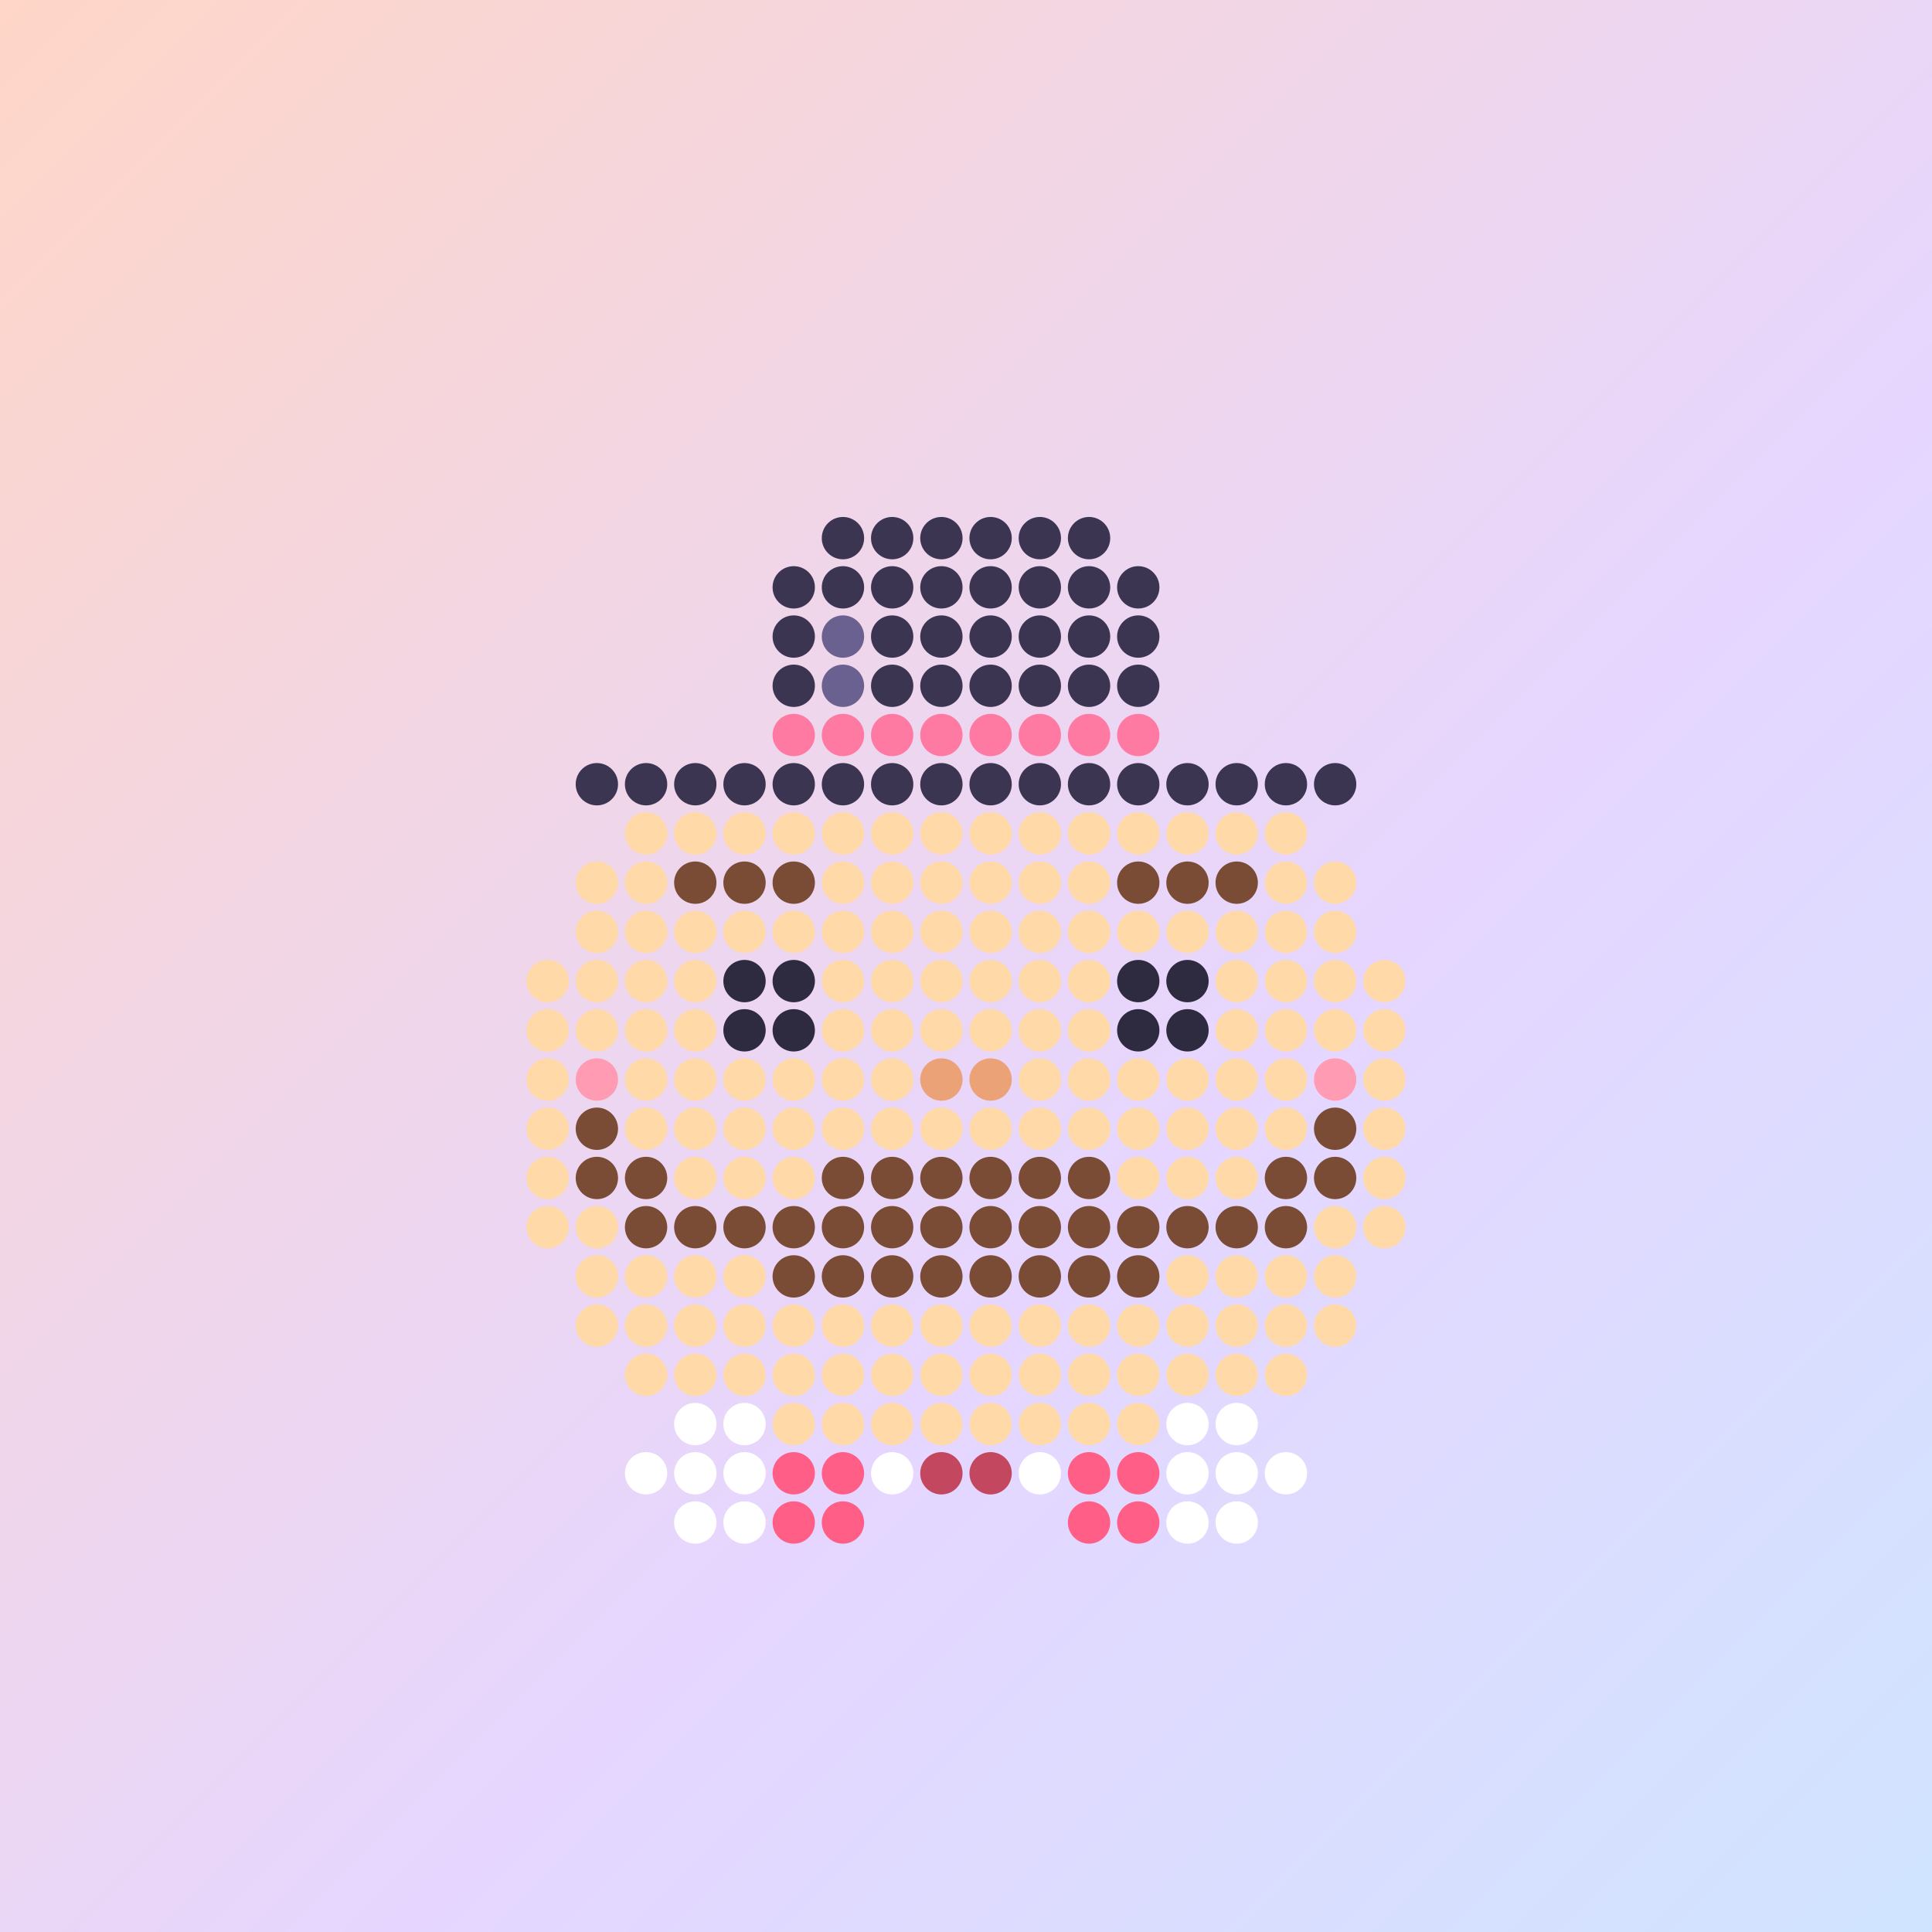
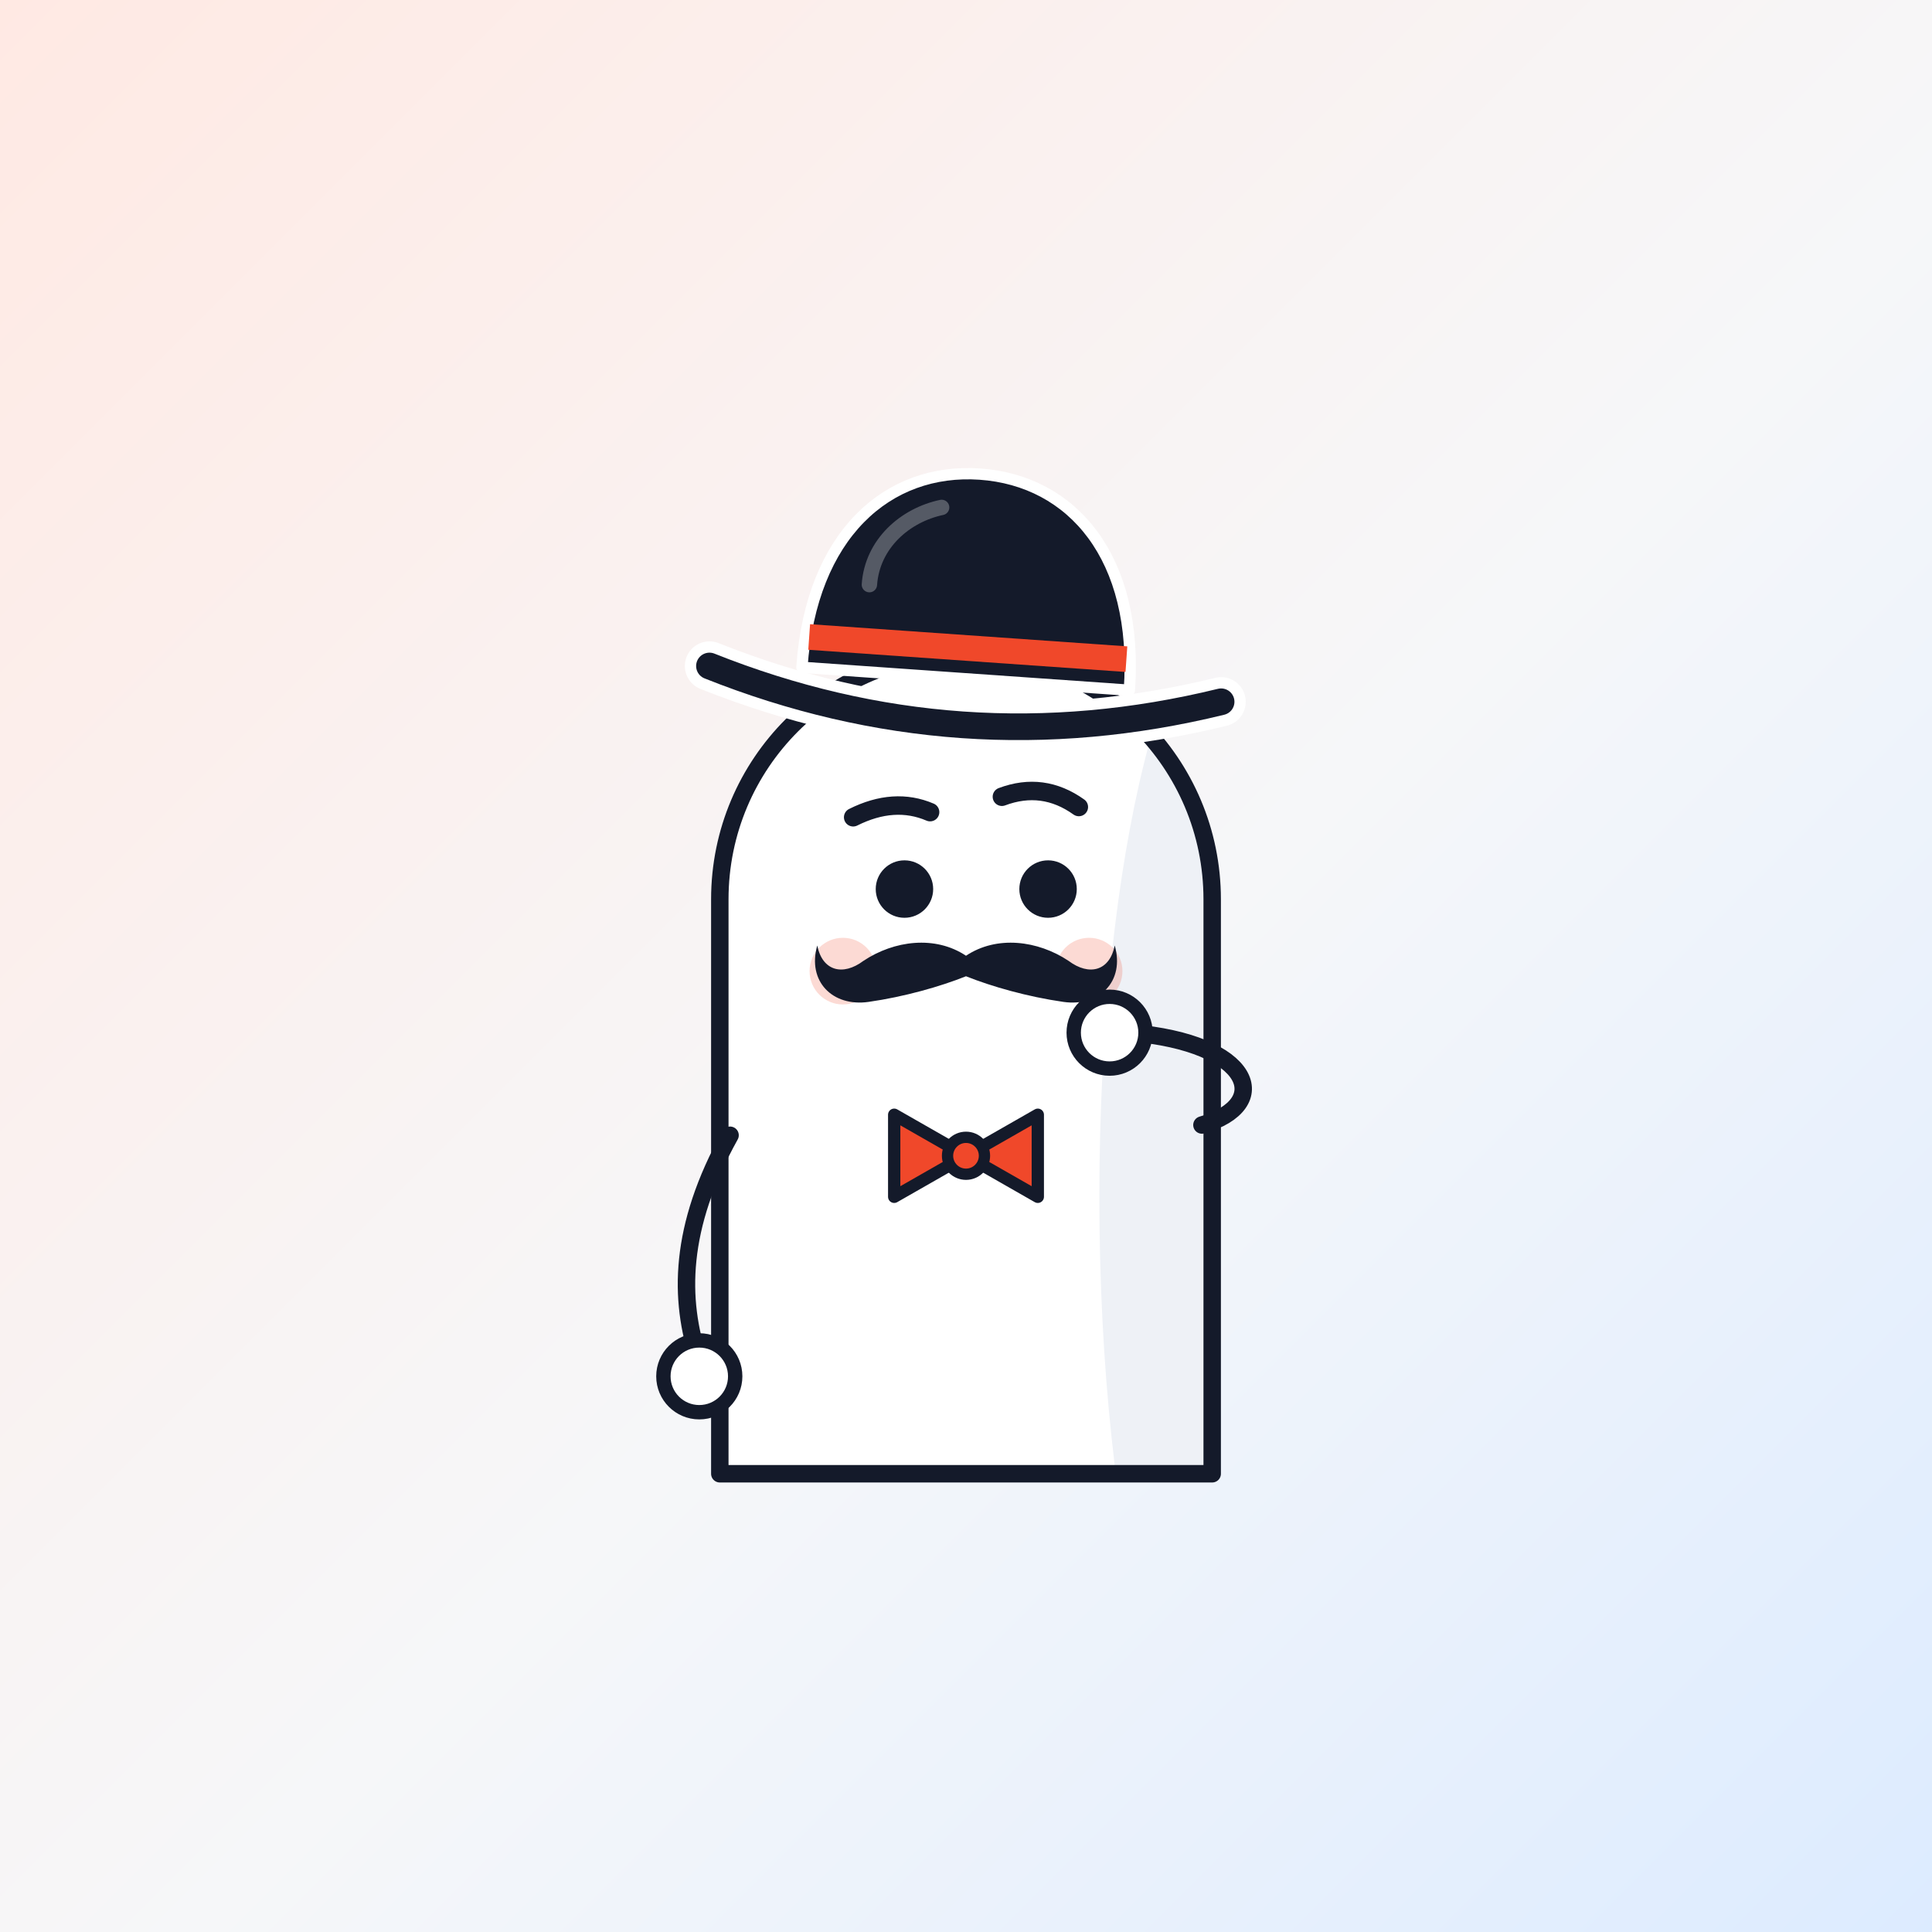
<svg xmlns="http://www.w3.org/2000/svg" viewBox="0 0 1024 1024">
  <defs>
    <linearGradient id="g" x1="0" y1="0" x2="1" y2="1">
-       <stop offset="0" stop-color="#ffd6c7" />
-       <stop offset=".6" stop-color="#e6d6ff" />
-       <stop offset="1" stop-color="#cfe4ff" />
+       <stop offset="0" stop-color="#FFE9E3" />
+       <stop offset=".55" stop-color="#F6F7F9" />
+       <stop offset="1" stop-color="#DCEBFF" />
    </linearGradient>
  </defs>
  <rect width="1024" height="1024" fill="url(#g)" />
-   <circle cx="446.78" cy="285.22" r="11.22" fill="#3b3552" />
-   <circle cx="472.87" cy="285.22" r="11.22" fill="#3b3552" />
-   <circle cx="498.96" cy="285.22" r="11.22" fill="#3b3552" />
-   <circle cx="525.04" cy="285.22" r="11.22" fill="#3b3552" />
-   <circle cx="551.13" cy="285.22" r="11.22" fill="#3b3552" />
-   <circle cx="577.22" cy="285.22" r="11.22" fill="#3b3552" />
-   <circle cx="420.70" cy="311.30" r="11.22" fill="#3b3552" />
-   <circle cx="446.78" cy="311.30" r="11.22" fill="#3b3552" />
-   <circle cx="472.87" cy="311.30" r="11.22" fill="#3b3552" />
-   <circle cx="498.96" cy="311.30" r="11.22" fill="#3b3552" />
-   <circle cx="525.04" cy="311.30" r="11.22" fill="#3b3552" />
-   <circle cx="551.13" cy="311.30" r="11.22" fill="#3b3552" />
-   <circle cx="577.22" cy="311.30" r="11.22" fill="#3b3552" />
-   <circle cx="603.30" cy="311.30" r="11.22" fill="#3b3552" />
-   <circle cx="420.70" cy="337.39" r="11.22" fill="#3b3552" />
-   <circle cx="446.78" cy="337.39" r="11.22" fill="#6a6190" />
-   <circle cx="472.87" cy="337.39" r="11.22" fill="#3b3552" />
-   <circle cx="498.96" cy="337.39" r="11.22" fill="#3b3552" />
-   <circle cx="525.04" cy="337.39" r="11.22" fill="#3b3552" />
-   <circle cx="551.13" cy="337.39" r="11.22" fill="#3b3552" />
-   <circle cx="577.22" cy="337.39" r="11.22" fill="#3b3552" />
-   <circle cx="603.30" cy="337.39" r="11.22" fill="#3b3552" />
-   <circle cx="420.70" cy="363.48" r="11.22" fill="#3b3552" />
-   <circle cx="446.78" cy="363.48" r="11.22" fill="#6a6190" />
-   <circle cx="472.87" cy="363.48" r="11.22" fill="#3b3552" />
-   <circle cx="498.96" cy="363.48" r="11.22" fill="#3b3552" />
-   <circle cx="525.04" cy="363.48" r="11.22" fill="#3b3552" />
-   <circle cx="551.13" cy="363.48" r="11.22" fill="#3b3552" />
-   <circle cx="577.22" cy="363.48" r="11.22" fill="#3b3552" />
-   <circle cx="603.30" cy="363.48" r="11.22" fill="#3b3552" />
-   <circle cx="420.70" cy="389.57" r="11.22" fill="#ff7aa2" />
-   <circle cx="446.78" cy="389.57" r="11.22" fill="#ff7aa2" />
-   <circle cx="472.87" cy="389.57" r="11.22" fill="#ff7aa2" />
-   <circle cx="498.96" cy="389.57" r="11.22" fill="#ff7aa2" />
-   <circle cx="525.04" cy="389.57" r="11.22" fill="#ff7aa2" />
-   <circle cx="551.13" cy="389.57" r="11.22" fill="#ff7aa2" />
-   <circle cx="577.22" cy="389.57" r="11.22" fill="#ff7aa2" />
-   <circle cx="603.30" cy="389.57" r="11.22" fill="#ff7aa2" />
-   <circle cx="316.35" cy="415.65" r="11.22" fill="#3b3552" />
-   <circle cx="342.43" cy="415.65" r="11.22" fill="#3b3552" />
-   <circle cx="368.52" cy="415.65" r="11.22" fill="#3b3552" />
-   <circle cx="394.61" cy="415.65" r="11.22" fill="#3b3552" />
-   <circle cx="420.70" cy="415.65" r="11.22" fill="#3b3552" />
-   <circle cx="446.78" cy="415.65" r="11.22" fill="#3b3552" />
-   <circle cx="472.87" cy="415.65" r="11.22" fill="#3b3552" />
-   <circle cx="498.96" cy="415.65" r="11.22" fill="#3b3552" />
-   <circle cx="525.04" cy="415.65" r="11.22" fill="#3b3552" />
-   <circle cx="551.13" cy="415.65" r="11.22" fill="#3b3552" />
-   <circle cx="577.22" cy="415.65" r="11.22" fill="#3b3552" />
-   <circle cx="603.30" cy="415.65" r="11.22" fill="#3b3552" />
-   <circle cx="629.39" cy="415.65" r="11.22" fill="#3b3552" />
-   <circle cx="655.48" cy="415.65" r="11.22" fill="#3b3552" />
-   <circle cx="681.57" cy="415.65" r="11.22" fill="#3b3552" />
-   <circle cx="707.65" cy="415.65" r="11.22" fill="#3b3552" />
-   <circle cx="342.43" cy="441.74" r="11.22" fill="#ffd9a8" />
-   <circle cx="368.52" cy="441.74" r="11.22" fill="#ffd9a8" />
-   <circle cx="394.61" cy="441.74" r="11.22" fill="#ffd9a8" />
-   <circle cx="420.70" cy="441.74" r="11.22" fill="#ffd9a8" />
-   <circle cx="446.78" cy="441.74" r="11.22" fill="#ffd9a8" />
-   <circle cx="472.87" cy="441.74" r="11.22" fill="#ffd9a8" />
-   <circle cx="498.96" cy="441.74" r="11.22" fill="#ffd9a8" />
-   <circle cx="525.04" cy="441.74" r="11.22" fill="#ffd9a8" />
-   <circle cx="551.13" cy="441.74" r="11.22" fill="#ffd9a8" />
-   <circle cx="577.22" cy="441.74" r="11.22" fill="#ffd9a8" />
-   <circle cx="603.30" cy="441.74" r="11.22" fill="#ffd9a8" />
-   <circle cx="629.39" cy="441.74" r="11.22" fill="#ffd9a8" />
-   <circle cx="655.48" cy="441.74" r="11.22" fill="#ffd9a8" />
-   <circle cx="681.57" cy="441.74" r="11.22" fill="#ffd9a8" />
-   <circle cx="316.35" cy="467.83" r="11.22" fill="#ffd9a8" />
-   <circle cx="342.43" cy="467.83" r="11.22" fill="#ffd9a8" />
-   <circle cx="368.52" cy="467.83" r="11.22" fill="#7a4b35" />
-   <circle cx="394.61" cy="467.83" r="11.22" fill="#7a4b35" />
-   <circle cx="420.70" cy="467.83" r="11.22" fill="#7a4b35" />
-   <circle cx="446.78" cy="467.83" r="11.22" fill="#ffd9a8" />
-   <circle cx="472.87" cy="467.83" r="11.22" fill="#ffd9a8" />
-   <circle cx="498.96" cy="467.83" r="11.22" fill="#ffd9a8" />
-   <circle cx="525.04" cy="467.83" r="11.22" fill="#ffd9a8" />
-   <circle cx="551.13" cy="467.83" r="11.22" fill="#ffd9a8" />
-   <circle cx="577.22" cy="467.83" r="11.22" fill="#ffd9a8" />
-   <circle cx="603.30" cy="467.83" r="11.22" fill="#7a4b35" />
-   <circle cx="629.39" cy="467.83" r="11.22" fill="#7a4b35" />
-   <circle cx="655.48" cy="467.83" r="11.22" fill="#7a4b35" />
-   <circle cx="681.57" cy="467.83" r="11.22" fill="#ffd9a8" />
-   <circle cx="707.65" cy="467.83" r="11.22" fill="#ffd9a8" />
-   <circle cx="316.35" cy="493.91" r="11.22" fill="#ffd9a8" />
-   <circle cx="342.43" cy="493.91" r="11.22" fill="#ffd9a8" />
-   <circle cx="368.52" cy="493.91" r="11.22" fill="#ffd9a8" />
-   <circle cx="394.61" cy="493.91" r="11.22" fill="#ffd9a8" />
-   <circle cx="420.70" cy="493.91" r="11.22" fill="#ffd9a8" />
-   <circle cx="446.78" cy="493.91" r="11.22" fill="#ffd9a8" />
-   <circle cx="472.87" cy="493.91" r="11.22" fill="#ffd9a8" />
-   <circle cx="498.96" cy="493.91" r="11.22" fill="#ffd9a8" />
-   <circle cx="525.04" cy="493.91" r="11.22" fill="#ffd9a8" />
-   <circle cx="551.13" cy="493.91" r="11.22" fill="#ffd9a8" />
-   <circle cx="577.22" cy="493.91" r="11.22" fill="#ffd9a8" />
-   <circle cx="603.30" cy="493.91" r="11.22" fill="#ffd9a8" />
-   <circle cx="629.39" cy="493.91" r="11.22" fill="#ffd9a8" />
-   <circle cx="655.48" cy="493.91" r="11.22" fill="#ffd9a8" />
-   <circle cx="681.57" cy="493.91" r="11.22" fill="#ffd9a8" />
-   <circle cx="707.65" cy="493.91" r="11.22" fill="#ffd9a8" />
-   <circle cx="290.26" cy="520.00" r="11.22" fill="#ffd9a8" />
-   <circle cx="316.35" cy="520.00" r="11.22" fill="#ffd9a8" />
-   <circle cx="342.43" cy="520.00" r="11.22" fill="#ffd9a8" />
-   <circle cx="368.52" cy="520.00" r="11.22" fill="#ffd9a8" />
-   <circle cx="394.61" cy="520.00" r="11.22" fill="#2e2a40" />
-   <circle cx="420.70" cy="520.00" r="11.22" fill="#2e2a40" />
-   <circle cx="446.78" cy="520.00" r="11.22" fill="#ffd9a8" />
-   <circle cx="472.87" cy="520.00" r="11.22" fill="#ffd9a8" />
-   <circle cx="498.96" cy="520.00" r="11.22" fill="#ffd9a8" />
-   <circle cx="525.04" cy="520.00" r="11.22" fill="#ffd9a8" />
-   <circle cx="551.13" cy="520.00" r="11.22" fill="#ffd9a8" />
-   <circle cx="577.22" cy="520.00" r="11.22" fill="#ffd9a8" />
-   <circle cx="603.30" cy="520.00" r="11.22" fill="#2e2a40" />
-   <circle cx="629.39" cy="520.00" r="11.22" fill="#2e2a40" />
-   <circle cx="655.48" cy="520.00" r="11.22" fill="#ffd9a8" />
-   <circle cx="681.57" cy="520.00" r="11.22" fill="#ffd9a8" />
-   <circle cx="707.65" cy="520.00" r="11.22" fill="#ffd9a8" />
-   <circle cx="733.74" cy="520.00" r="11.22" fill="#ffd9a8" />
-   <circle cx="290.26" cy="546.09" r="11.22" fill="#ffd9a8" />
-   <circle cx="316.35" cy="546.09" r="11.22" fill="#ffd9a8" />
-   <circle cx="342.43" cy="546.09" r="11.22" fill="#ffd9a8" />
-   <circle cx="368.52" cy="546.09" r="11.22" fill="#ffd9a8" />
-   <circle cx="394.61" cy="546.09" r="11.22" fill="#2e2a40" />
-   <circle cx="420.70" cy="546.09" r="11.22" fill="#2e2a40" />
-   <circle cx="446.78" cy="546.09" r="11.22" fill="#ffd9a8" />
-   <circle cx="472.87" cy="546.09" r="11.22" fill="#ffd9a8" />
-   <circle cx="498.96" cy="546.09" r="11.22" fill="#ffd9a8" />
-   <circle cx="525.04" cy="546.09" r="11.22" fill="#ffd9a8" />
-   <circle cx="551.13" cy="546.09" r="11.22" fill="#ffd9a8" />
-   <circle cx="577.22" cy="546.09" r="11.22" fill="#ffd9a8" />
-   <circle cx="603.30" cy="546.09" r="11.22" fill="#2e2a40" />
-   <circle cx="629.39" cy="546.09" r="11.22" fill="#2e2a40" />
-   <circle cx="655.48" cy="546.09" r="11.22" fill="#ffd9a8" />
-   <circle cx="681.57" cy="546.09" r="11.22" fill="#ffd9a8" />
-   <circle cx="707.65" cy="546.09" r="11.22" fill="#ffd9a8" />
-   <circle cx="733.74" cy="546.09" r="11.22" fill="#ffd9a8" />
-   <circle cx="290.26" cy="572.17" r="11.22" fill="#ffd9a8" />
-   <circle cx="316.35" cy="572.17" r="11.22" fill="#ff9bb3" />
-   <circle cx="342.43" cy="572.17" r="11.22" fill="#ffd9a8" />
-   <circle cx="368.52" cy="572.17" r="11.22" fill="#ffd9a8" />
-   <circle cx="394.61" cy="572.17" r="11.22" fill="#ffd9a8" />
-   <circle cx="420.70" cy="572.17" r="11.22" fill="#ffd9a8" />
-   <circle cx="446.78" cy="572.17" r="11.22" fill="#ffd9a8" />
-   <circle cx="472.87" cy="572.17" r="11.22" fill="#ffd9a8" />
-   <circle cx="498.96" cy="572.17" r="11.22" fill="#eba277" />
-   <circle cx="525.04" cy="572.17" r="11.22" fill="#eba277" />
-   <circle cx="551.13" cy="572.17" r="11.22" fill="#ffd9a8" />
-   <circle cx="577.22" cy="572.17" r="11.22" fill="#ffd9a8" />
-   <circle cx="603.30" cy="572.17" r="11.22" fill="#ffd9a8" />
-   <circle cx="629.39" cy="572.17" r="11.22" fill="#ffd9a8" />
-   <circle cx="655.48" cy="572.17" r="11.22" fill="#ffd9a8" />
-   <circle cx="681.57" cy="572.17" r="11.22" fill="#ffd9a8" />
-   <circle cx="707.65" cy="572.17" r="11.22" fill="#ff9bb3" />
-   <circle cx="733.74" cy="572.17" r="11.22" fill="#ffd9a8" />
-   <circle cx="290.26" cy="598.26" r="11.22" fill="#ffd9a8" />
-   <circle cx="316.35" cy="598.26" r="11.22" fill="#7a4b35" />
-   <circle cx="342.43" cy="598.26" r="11.22" fill="#ffd9a8" />
-   <circle cx="368.52" cy="598.26" r="11.22" fill="#ffd9a8" />
-   <circle cx="394.61" cy="598.26" r="11.22" fill="#ffd9a8" />
-   <circle cx="420.70" cy="598.26" r="11.22" fill="#ffd9a8" />
-   <circle cx="446.78" cy="598.26" r="11.22" fill="#ffd9a8" />
-   <circle cx="472.87" cy="598.26" r="11.22" fill="#ffd9a8" />
-   <circle cx="498.96" cy="598.26" r="11.22" fill="#ffd9a8" />
-   <circle cx="525.04" cy="598.26" r="11.22" fill="#ffd9a8" />
-   <circle cx="551.13" cy="598.26" r="11.22" fill="#ffd9a8" />
-   <circle cx="577.22" cy="598.26" r="11.22" fill="#ffd9a8" />
-   <circle cx="603.30" cy="598.26" r="11.22" fill="#ffd9a8" />
-   <circle cx="629.39" cy="598.26" r="11.22" fill="#ffd9a8" />
-   <circle cx="655.48" cy="598.26" r="11.22" fill="#ffd9a8" />
-   <circle cx="681.57" cy="598.26" r="11.22" fill="#ffd9a8" />
-   <circle cx="707.65" cy="598.26" r="11.22" fill="#7a4b35" />
-   <circle cx="733.74" cy="598.26" r="11.22" fill="#ffd9a8" />
-   <circle cx="290.26" cy="624.35" r="11.22" fill="#ffd9a8" />
-   <circle cx="316.35" cy="624.35" r="11.22" fill="#7a4b35" />
-   <circle cx="342.43" cy="624.35" r="11.22" fill="#7a4b35" />
-   <circle cx="368.52" cy="624.35" r="11.22" fill="#ffd9a8" />
-   <circle cx="394.61" cy="624.35" r="11.22" fill="#ffd9a8" />
-   <circle cx="420.70" cy="624.35" r="11.22" fill="#ffd9a8" />
-   <circle cx="446.78" cy="624.35" r="11.22" fill="#7a4b35" />
-   <circle cx="472.87" cy="624.35" r="11.22" fill="#7a4b35" />
-   <circle cx="498.96" cy="624.35" r="11.22" fill="#7a4b35" />
-   <circle cx="525.04" cy="624.35" r="11.22" fill="#7a4b35" />
-   <circle cx="551.13" cy="624.35" r="11.22" fill="#7a4b35" />
-   <circle cx="577.22" cy="624.35" r="11.22" fill="#7a4b35" />
-   <circle cx="603.30" cy="624.35" r="11.22" fill="#ffd9a8" />
-   <circle cx="629.39" cy="624.35" r="11.22" fill="#ffd9a8" />
-   <circle cx="655.48" cy="624.35" r="11.22" fill="#ffd9a8" />
-   <circle cx="681.57" cy="624.35" r="11.22" fill="#7a4b35" />
-   <circle cx="707.65" cy="624.35" r="11.22" fill="#7a4b35" />
-   <circle cx="733.74" cy="624.35" r="11.22" fill="#ffd9a8" />
-   <circle cx="290.26" cy="650.43" r="11.22" fill="#ffd9a8" />
-   <circle cx="316.35" cy="650.43" r="11.22" fill="#ffd9a8" />
-   <circle cx="342.43" cy="650.43" r="11.22" fill="#7a4b35" />
-   <circle cx="368.52" cy="650.43" r="11.22" fill="#7a4b35" />
-   <circle cx="394.61" cy="650.43" r="11.22" fill="#7a4b35" />
-   <circle cx="420.70" cy="650.43" r="11.22" fill="#7a4b35" />
-   <circle cx="446.78" cy="650.43" r="11.22" fill="#7a4b35" />
-   <circle cx="472.87" cy="650.43" r="11.22" fill="#7a4b35" />
-   <circle cx="498.96" cy="650.43" r="11.22" fill="#7a4b35" />
-   <circle cx="525.04" cy="650.43" r="11.22" fill="#7a4b35" />
-   <circle cx="551.13" cy="650.43" r="11.22" fill="#7a4b35" />
-   <circle cx="577.22" cy="650.43" r="11.22" fill="#7a4b35" />
-   <circle cx="603.30" cy="650.43" r="11.22" fill="#7a4b35" />
-   <circle cx="629.39" cy="650.43" r="11.22" fill="#7a4b35" />
-   <circle cx="655.48" cy="650.43" r="11.22" fill="#7a4b35" />
-   <circle cx="681.57" cy="650.43" r="11.22" fill="#7a4b35" />
-   <circle cx="707.65" cy="650.43" r="11.22" fill="#ffd9a8" />
-   <circle cx="733.74" cy="650.43" r="11.22" fill="#ffd9a8" />
-   <circle cx="316.35" cy="676.52" r="11.22" fill="#ffd9a8" />
-   <circle cx="342.43" cy="676.52" r="11.22" fill="#ffd9a8" />
-   <circle cx="368.52" cy="676.52" r="11.22" fill="#ffd9a8" />
-   <circle cx="394.61" cy="676.52" r="11.22" fill="#ffd9a8" />
-   <circle cx="420.70" cy="676.52" r="11.22" fill="#7a4b35" />
-   <circle cx="446.78" cy="676.52" r="11.22" fill="#7a4b35" />
-   <circle cx="472.87" cy="676.52" r="11.22" fill="#7a4b35" />
-   <circle cx="498.96" cy="676.52" r="11.22" fill="#7a4b35" />
-   <circle cx="525.04" cy="676.52" r="11.22" fill="#7a4b35" />
-   <circle cx="551.13" cy="676.52" r="11.22" fill="#7a4b35" />
-   <circle cx="577.22" cy="676.52" r="11.22" fill="#7a4b35" />
-   <circle cx="603.30" cy="676.52" r="11.22" fill="#7a4b35" />
-   <circle cx="629.39" cy="676.52" r="11.22" fill="#ffd9a8" />
-   <circle cx="655.48" cy="676.52" r="11.22" fill="#ffd9a8" />
-   <circle cx="681.57" cy="676.52" r="11.22" fill="#ffd9a8" />
-   <circle cx="707.65" cy="676.52" r="11.22" fill="#ffd9a8" />
-   <circle cx="316.35" cy="702.61" r="11.22" fill="#ffd9a8" />
-   <circle cx="342.43" cy="702.61" r="11.22" fill="#ffd9a8" />
-   <circle cx="368.52" cy="702.61" r="11.22" fill="#ffd9a8" />
-   <circle cx="394.61" cy="702.61" r="11.22" fill="#ffd9a8" />
-   <circle cx="420.70" cy="702.61" r="11.22" fill="#ffd9a8" />
-   <circle cx="446.78" cy="702.61" r="11.22" fill="#ffd9a8" />
-   <circle cx="472.87" cy="702.61" r="11.22" fill="#ffd9a8" />
-   <circle cx="498.96" cy="702.61" r="11.22" fill="#ffd9a8" />
-   <circle cx="525.04" cy="702.61" r="11.22" fill="#ffd9a8" />
-   <circle cx="551.13" cy="702.61" r="11.22" fill="#ffd9a8" />
-   <circle cx="577.22" cy="702.61" r="11.22" fill="#ffd9a8" />
-   <circle cx="603.30" cy="702.61" r="11.22" fill="#ffd9a8" />
-   <circle cx="629.39" cy="702.61" r="11.22" fill="#ffd9a8" />
-   <circle cx="655.48" cy="702.61" r="11.22" fill="#ffd9a8" />
-   <circle cx="681.57" cy="702.61" r="11.22" fill="#ffd9a8" />
-   <circle cx="707.65" cy="702.61" r="11.22" fill="#ffd9a8" />
-   <circle cx="342.43" cy="728.70" r="11.22" fill="#ffd9a8" />
-   <circle cx="368.52" cy="728.70" r="11.22" fill="#ffd9a8" />
-   <circle cx="394.61" cy="728.70" r="11.22" fill="#ffd9a8" />
-   <circle cx="420.70" cy="728.70" r="11.22" fill="#ffd9a8" />
-   <circle cx="446.78" cy="728.70" r="11.22" fill="#ffd9a8" />
-   <circle cx="472.87" cy="728.70" r="11.22" fill="#ffd9a8" />
-   <circle cx="498.96" cy="728.70" r="11.22" fill="#ffd9a8" />
-   <circle cx="525.04" cy="728.70" r="11.22" fill="#ffd9a8" />
-   <circle cx="551.13" cy="728.70" r="11.22" fill="#ffd9a8" />
-   <circle cx="577.22" cy="728.70" r="11.22" fill="#ffd9a8" />
-   <circle cx="603.30" cy="728.70" r="11.22" fill="#ffd9a8" />
-   <circle cx="629.39" cy="728.70" r="11.22" fill="#ffd9a8" />
-   <circle cx="655.48" cy="728.70" r="11.22" fill="#ffd9a8" />
-   <circle cx="681.57" cy="728.70" r="11.22" fill="#ffd9a8" />
-   <circle cx="368.52" cy="754.78" r="11.22" fill="#ffffff" />
-   <circle cx="394.61" cy="754.78" r="11.22" fill="#ffffff" />
-   <circle cx="420.70" cy="754.78" r="11.22" fill="#ffd9a8" />
-   <circle cx="446.78" cy="754.78" r="11.22" fill="#ffd9a8" />
-   <circle cx="472.87" cy="754.78" r="11.22" fill="#ffd9a8" />
-   <circle cx="498.96" cy="754.78" r="11.22" fill="#ffd9a8" />
-   <circle cx="525.04" cy="754.78" r="11.22" fill="#ffd9a8" />
-   <circle cx="551.13" cy="754.78" r="11.22" fill="#ffd9a8" />
-   <circle cx="577.22" cy="754.78" r="11.22" fill="#ffd9a8" />
-   <circle cx="603.30" cy="754.78" r="11.22" fill="#ffd9a8" />
-   <circle cx="629.39" cy="754.78" r="11.22" fill="#ffffff" />
-   <circle cx="655.48" cy="754.78" r="11.22" fill="#ffffff" />
-   <circle cx="342.43" cy="780.87" r="11.22" fill="#ffffff" />
-   <circle cx="368.52" cy="780.87" r="11.22" fill="#ffffff" />
-   <circle cx="394.61" cy="780.87" r="11.22" fill="#ffffff" />
-   <circle cx="420.70" cy="780.87" r="11.22" fill="#ff5f87" />
-   <circle cx="446.78" cy="780.87" r="11.22" fill="#ff5f87" />
-   <circle cx="472.87" cy="780.87" r="11.22" fill="#ffffff" />
-   <circle cx="498.96" cy="780.87" r="11.22" fill="#c2475f" />
-   <circle cx="525.04" cy="780.87" r="11.22" fill="#c2475f" />
-   <circle cx="551.13" cy="780.87" r="11.22" fill="#ffffff" />
-   <circle cx="577.22" cy="780.87" r="11.22" fill="#ff5f87" />
-   <circle cx="603.30" cy="780.87" r="11.22" fill="#ff5f87" />
-   <circle cx="629.39" cy="780.87" r="11.22" fill="#ffffff" />
-   <circle cx="655.48" cy="780.87" r="11.22" fill="#ffffff" />
-   <circle cx="681.57" cy="780.87" r="11.22" fill="#ffffff" />
-   <circle cx="368.52" cy="806.96" r="11.22" fill="#ffffff" />
-   <circle cx="394.61" cy="806.96" r="11.22" fill="#ffffff" />
-   <circle cx="420.70" cy="806.96" r="11.22" fill="#ff5f87" />
-   <circle cx="446.78" cy="806.96" r="11.22" fill="#ff5f87" />
-   <circle cx="577.22" cy="806.96" r="11.22" fill="#ff5f87" />
-   <circle cx="603.30" cy="806.96" r="11.22" fill="#ff5f87" />
-   <circle cx="629.39" cy="806.96" r="11.22" fill="#ffffff" />
-   <circle cx="655.48" cy="806.96" r="11.22" fill="#ffffff" />
+   <svg x="316" y="232" width="392" height="560" viewBox="28 30 144 206">
+     <defs>
+       <clipPath id="ch2c">
+         <path d="M52 232V120a48 48 0 0 1 96 0V232Z" />
+       </clipPath>
+     </defs>
+     <g class="body">
+       <path d="M52 232V120a48 48 0 0 1 96 0V232Z" fill="#fff" />
+       <g clip-path="url(#ch2c)">
+         <ellipse cx="156" cy="178" rx="30" ry="120" fill="#EEF1F6" />
+       </g>
+       <path d="M52 232V120a48 48 0 0 1 96 0V232Z" fill="none" stroke="#141A2A" stroke-width="3.4" stroke-linejoin="round" />
+       <circle cx="76" cy="134" r="6.5" fill="#F0482A" opacity=".2" />
+       <circle cx="124" cy="134" r="6.5" fill="#F0482A" opacity=".2" />
+       <g class="eyes">
+         <circle cx="88" cy="118" r="5.6" fill="#141A2A" />
+         <circle cx="116" cy="118" r="5.6" fill="#141A2A" />
+       </g>
+       <path d="M78 104q8 -4 15 -1M107 100q8 -3 15 2" stroke="#141A2A" stroke-width="3.6" fill="none" stroke-linecap="round" />
+       <path d="M100 131C94 127 86 128 80 132C76 135 72 134 71 129C69 136 74 141 81 140C88 139 95 137 100 135C105 137 112 139 119 140C126 141 131 136 129 129C128 134 124 135 120 132C114 128 106 127 100 131Z" fill="#141A2A" />
+       <path d="M100 170L86 162V178ZM100 170L114 162V178Z" fill="#F0482A" stroke="#141A2A" stroke-width="2.4" stroke-linejoin="round" />
+       <circle cx="100" cy="170" r="3.6" fill="#F0482A" stroke="#141A2A" stroke-width="2.2" />
+       <path d="M54 166C44 184 44 198 48 210" stroke="#141A2A" stroke-width="3.4" fill="none" stroke-linecap="round" />
+       <circle cx="48" cy="213" r="7" fill="#fff" stroke="#141A2A" stroke-width="2.8" />
+       <path d="M146 164C160 160 156 148 132 146" stroke="#141A2A" stroke-width="3.4" fill="none" stroke-linecap="round" />
+       <circle cx="128" cy="146" r="7" fill="#fff" stroke="#141A2A" stroke-width="2.8" />
+       <g class="hat">
+         <g transform="rotate(4 100 76)">
+           <path d="M50 78Q100 94 150 78" stroke="#fff" stroke-width="9.6" fill="none" stroke-linecap="round" />
+           <path d="M68 77C68 51 82 37 100 37C118 37 132 51 132 77Z" fill="#141A2A" stroke="#fff" stroke-width="2.2" stroke-linejoin="round" />
+           <path d="M69 71H131" stroke="#F0482A" stroke-width="5" />
+           <path d="M50 78Q100 94 150 78" stroke="#141A2A" stroke-width="5.2" fill="none" stroke-linecap="round" />
+           <path d="M80 60C80 52 86 46 93 44" stroke="rgba(255,255,255,.28)" stroke-width="3" fill="none" stroke-linecap="round" />
+         </g>
+       </g>
+     </g>
+   </svg>
</svg>
